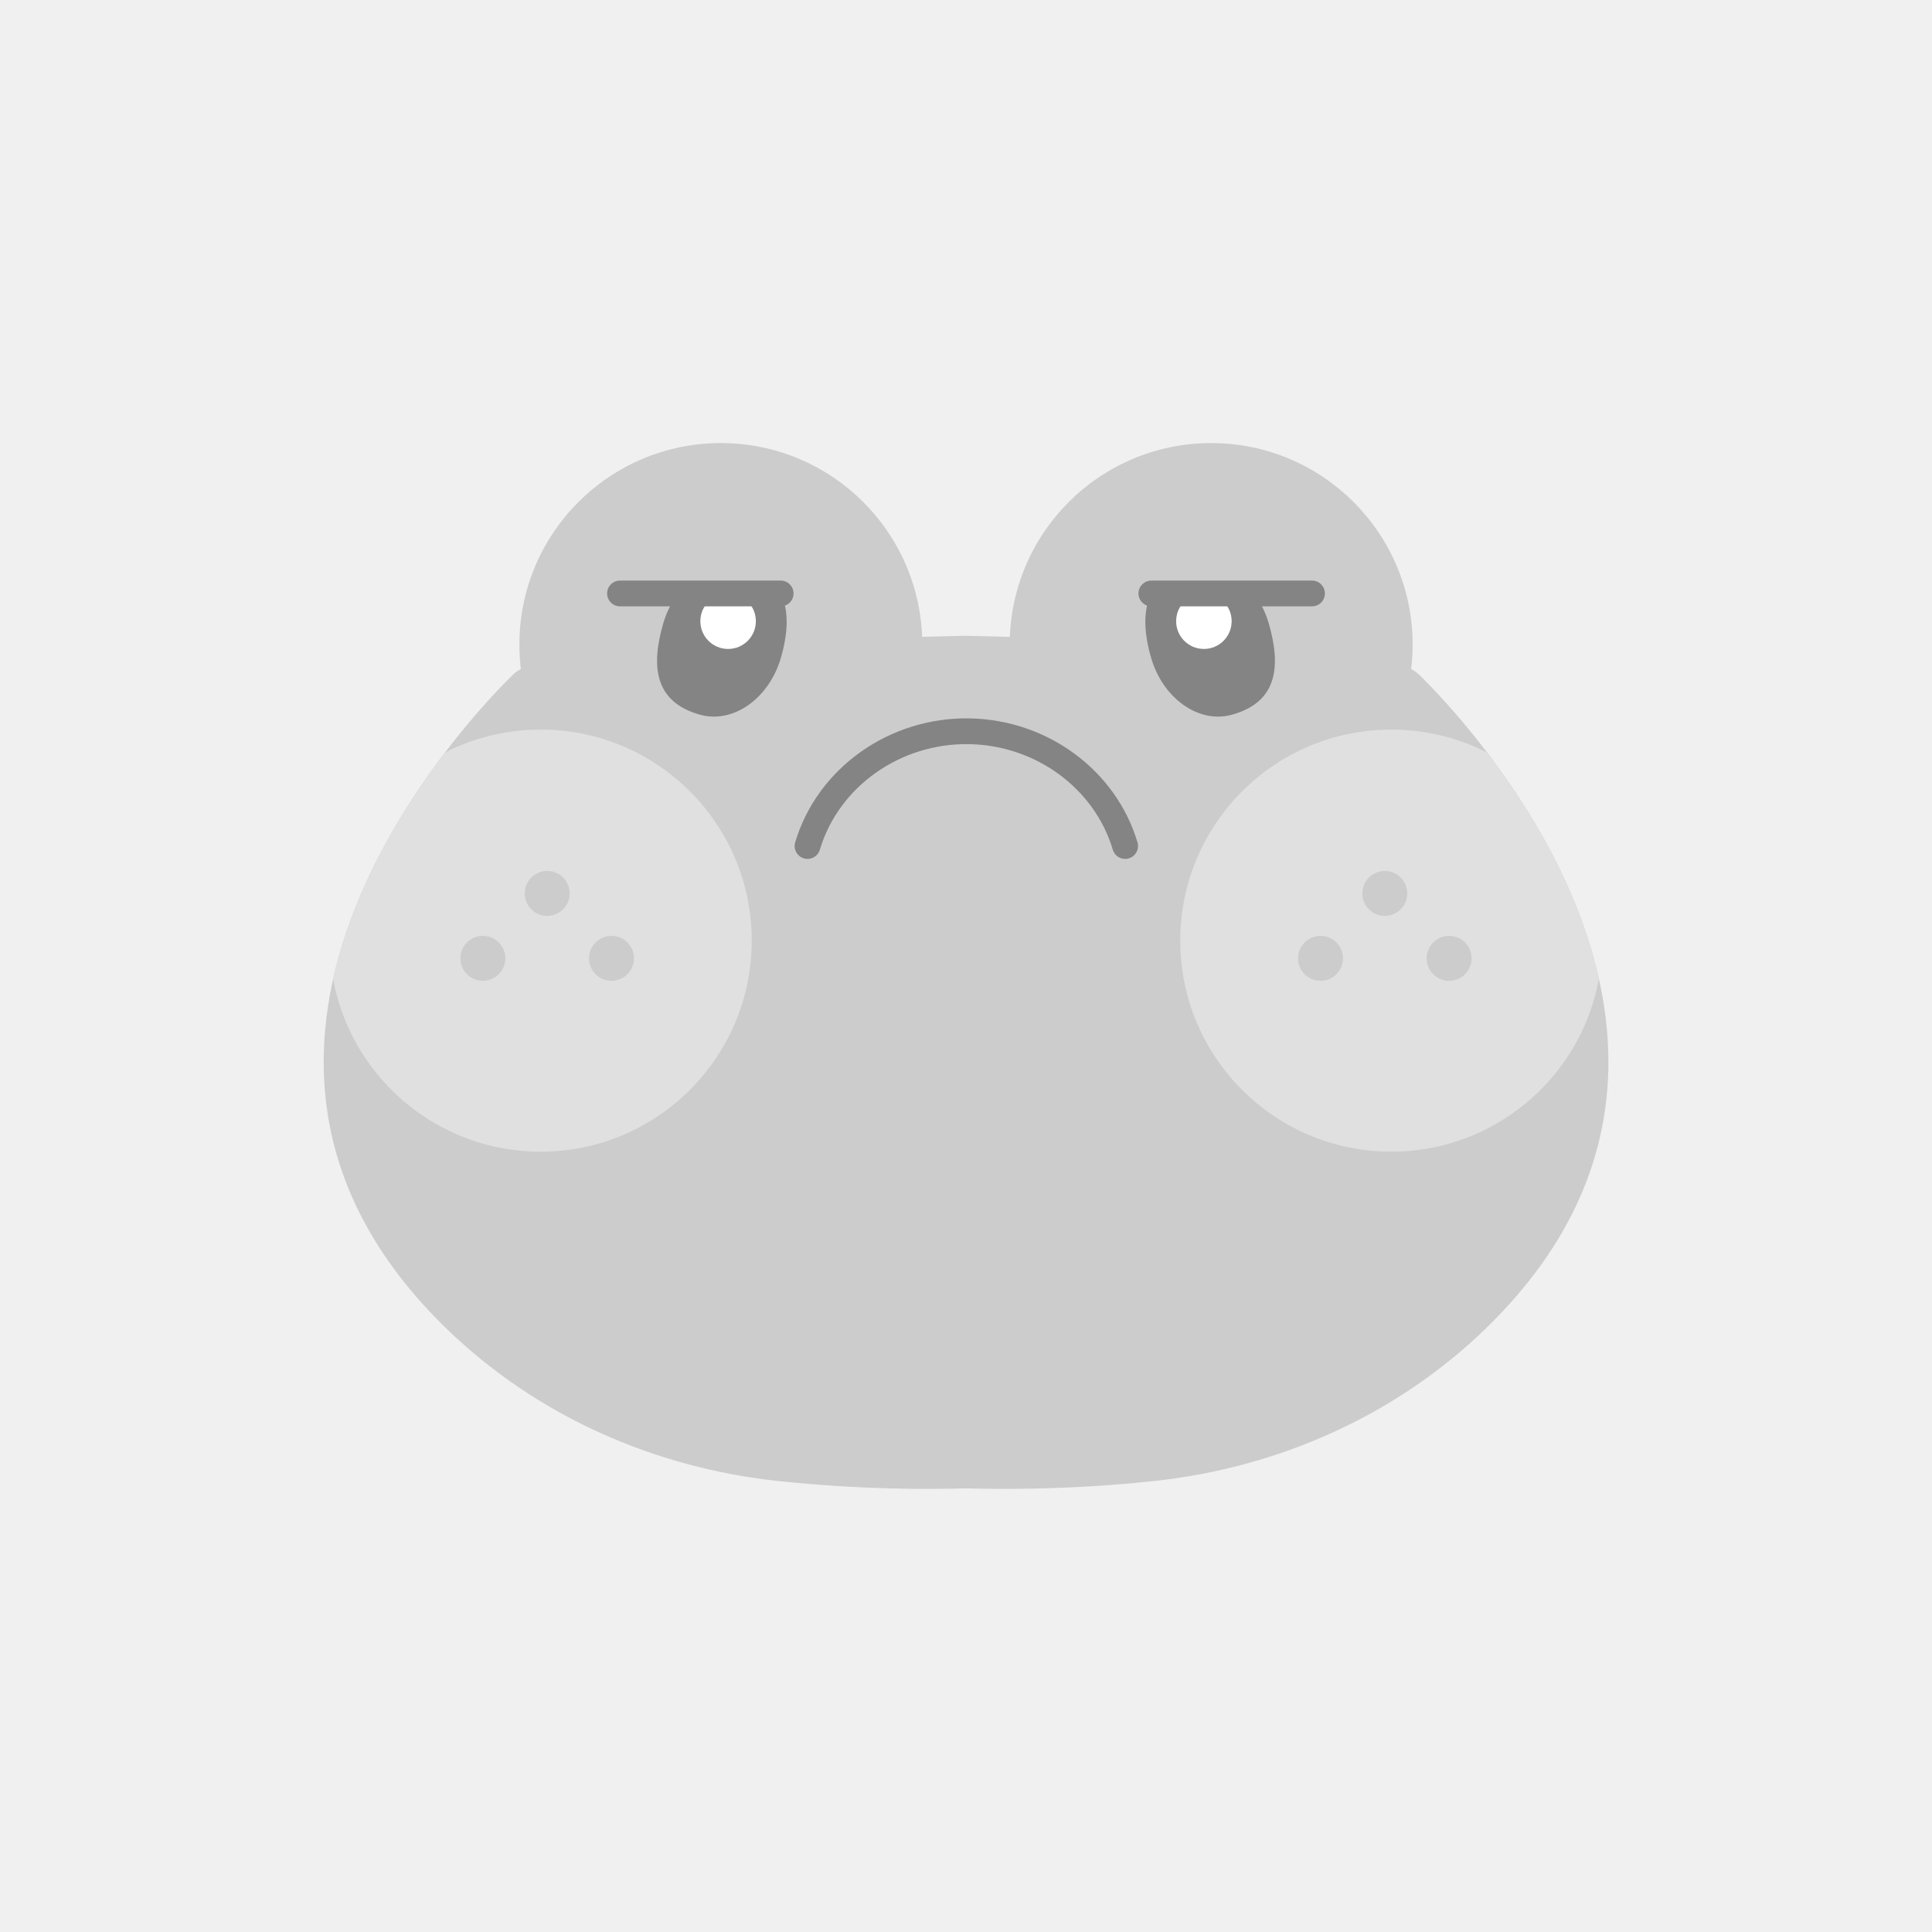
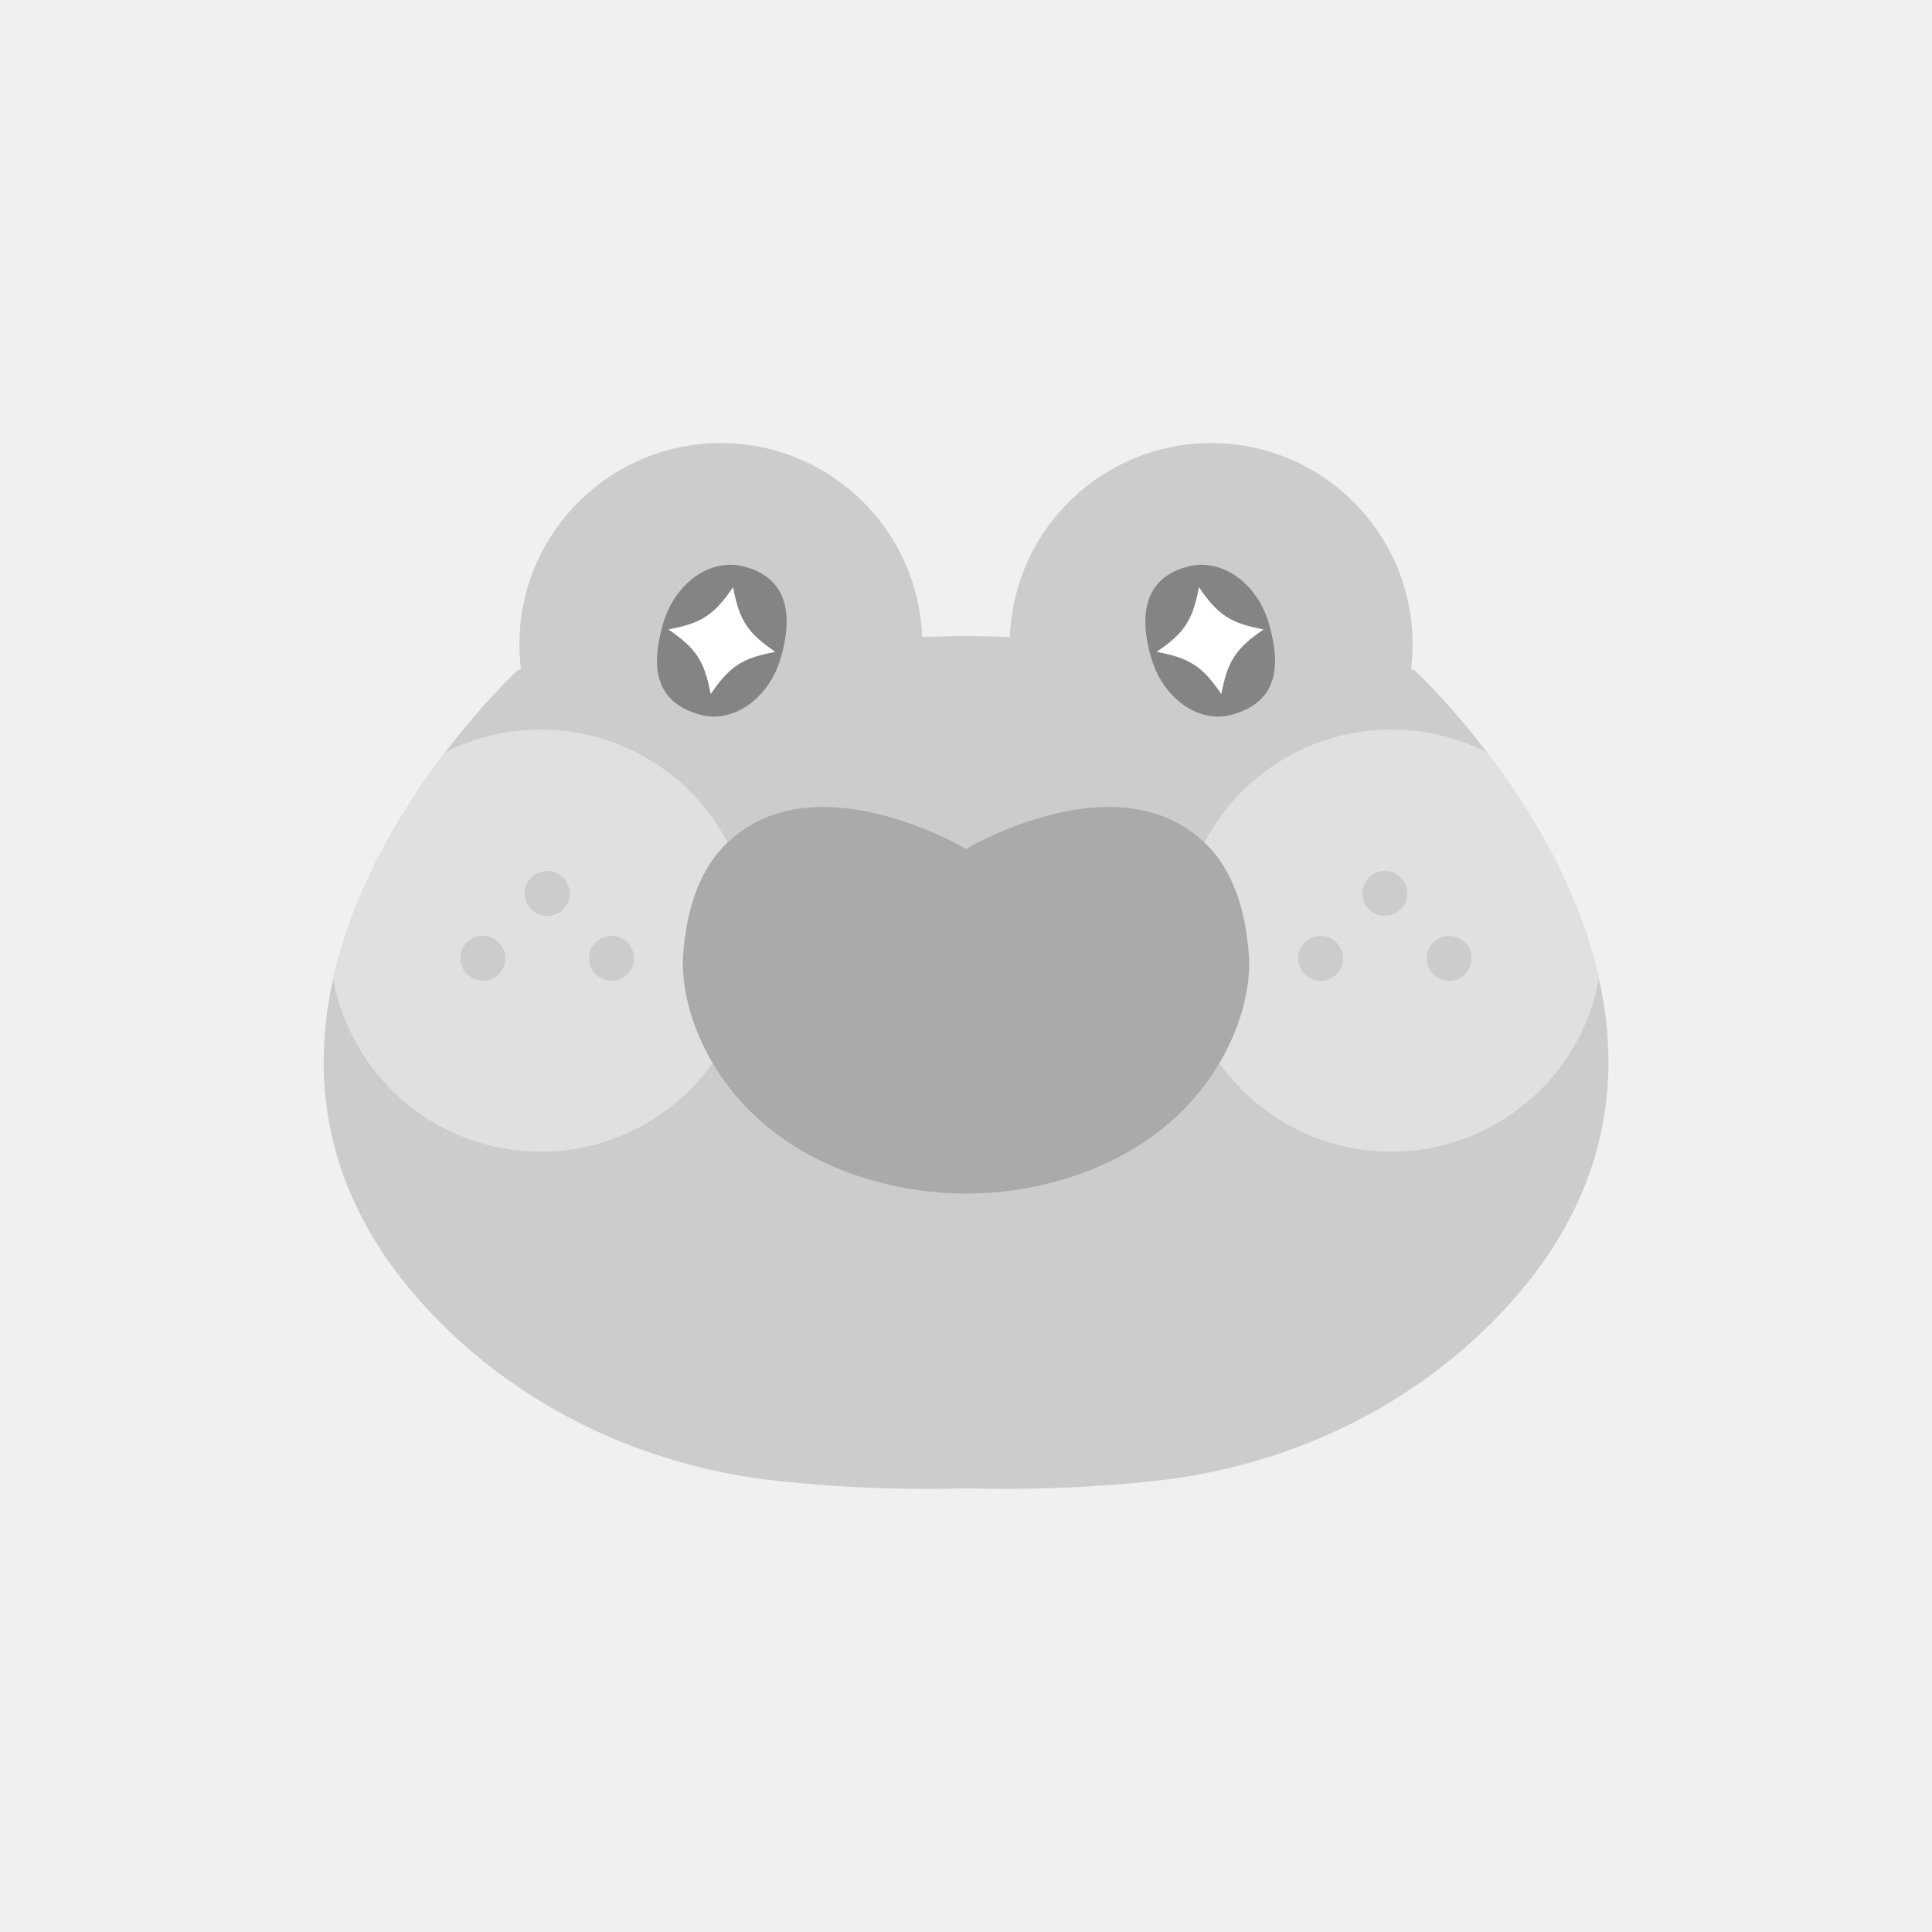
<svg xmlns="http://www.w3.org/2000/svg" id="Layer_2" data-name="Layer 2" viewBox="0 0 300 300">
  <defs>
    <style>
-       .cls-1, .cls-2 {
+       .cls-1 {
        fill: none;
      }

+       .cls-2 {
+         fill: #e0e0e0;
+       }
+ 
      .cls-3 {
-         fill: #e0e0e0;
+         fill: #aaa;
      }

      .cls-4 {
        fill: #ccc;
      }

      .cls-5 {
        fill: #848484;
      }

      .cls-6 {
        fill: #fff;
      }

-       .cls-2 {
-         stroke: #848484;
-         stroke-linecap: round;
-         stroke-miterlimit: 10;
-         stroke-width: 4px;
-       }
- 
      .cls-7 {
        clip-path: url(#clippath);
      }
    </style>
    <clipPath id="clippath">
-       <path class="cls-1" d="M219.74,104.19c-.17-.11-.39-.21-.63-.31.15-1.24.24-2.5.24-3.79,0-17.28-14.01-31.28-31.28-31.28-15.52,0-28.39,11.3-30.85,26.13-.37,2.25-2.3,3.92-4.59,3.86-1.68-.04-2.63-.05-2.63-.05,0,0-.95.02-2.63.05-2.28.05-4.21-1.61-4.59-3.86-2.46-14.82-15.33-26.13-30.85-26.13-17.28,0-31.28,14.01-31.28,31.28,0,1.28.09,2.54.24,3.79-.24.1-.46.21-.63.31,0,0-59.52,55.07-10.88,102.17,13.92,13.48,32.15,21.54,51.42,23.61,8.13.87,18.04,1.45,29.21,1.14,11.17.31,21.08-.27,29.21-1.14,19.26-2.07,37.5-10.14,51.42-23.61,48.64-47.11-10.88-102.17-10.88-102.17Z" />
+       <path class="cls-1" d="M219.74,104.19c-.17-.11-.39-.21-.63-.31.15-1.24.24-2.5.24-3.79,0-17.28-14.01-31.28-31.28-31.28s-30.63,13.37-31.25,30.09c-4.21-.11-6.81-.15-6.81-.15,0,0-2.61.05-6.81.15-.63-16.72-14.38-30.09-31.25-30.09s-31.28,14.01-31.28,31.28c0,1.28.09,2.54.24,3.79-.24.1-.46.21-.63.31,0,0-59.52,55.07-10.88,102.17,13.92,13.48,32.15,21.54,51.42,23.61,8.13.87,18.04,1.45,29.21,1.14,11.17.31,21.08-.27,29.21-1.14,19.26-2.07,37.5-10.14,51.42-23.61,48.64-47.11-10.88-102.17-10.88-102.17Z" />
    </clipPath>
  </defs>
  <g id="Layer_1-2" data-name="Layer 1">
    <g>
      <g>
        <g>
-           <path class="cls-4" d="M220.32,104.74c-.47-.45-1.01-.81-1.62-1.04-10.71-3.96-68.7-4.97-68.7-4.97,0,0-58,1.01-68.7,4.97-.61.23-1.15.58-1.62,1.04-6.02,5.87-56.09,57.27-10.3,101.62,13.92,13.48,32.15,21.54,51.42,23.61,8.13.87,18.04,1.45,29.21,1.14,11.17.31,21.08-.27,29.21-1.14,19.26-2.07,37.5-10.14,51.42-23.61,45.78-44.34-4.28-95.75-10.3-101.62Z" />
+           <path class="cls-4" d="M219.74,104.19c-7.08-4.36-69.74-5.45-69.74-5.45,0,0-62.66,1.09-69.74,5.45,0,0-59.52,55.07-10.88,102.17,13.92,13.48,32.15,21.54,51.42,23.61,8.13.87,18.04,1.45,29.21,1.14,11.17.31,21.08-.27,29.21-1.14,19.26-2.07,37.5-10.14,51.42-23.61,48.64-47.11-10.88-102.17-10.88-102.17Z" />
          <g>
            <circle class="cls-4" cx="111.93" cy="100.08" r="31.28" />
            <circle class="cls-4" cx="188.07" cy="100.08" r="31.28" />
          </g>
        </g>
-         <g>
-           <g>
-             <path class="cls-5" d="M121.21,92.15h-15.9c-1.01,1.32-1.82,2.9-2.33,4.68-1.84,6.36-1.55,12.18,5.8,14.17,5.07,1.37,10.64-2.51,12.48-8.87,1.07-3.7,1.32-7.27-.04-9.97Z" />
-             <circle class="cls-6" cx="113.06" cy="96.46" r="4.31" />
-           </g>
-           <line class="cls-2" x1="121.22" y1="92.15" x2="96.27" y2="92.15" />
-         </g>
-         <g>
-           <g>
-             <path class="cls-5" d="M178.79,92.15h15.9c1.01,1.32,1.82,2.9,2.33,4.68,1.84,6.36,1.55,12.18-5.8,14.17-5.07,1.37-10.64-2.51-12.48-8.87-1.07-3.7-1.32-7.27.04-9.97Z" />
-             <circle class="cls-6" cx="186.94" cy="96.46" r="4.31" />
-           </g>
-           <line class="cls-2" x1="178.78" y1="92.15" x2="203.73" y2="92.15" />
-         </g>
        <g class="cls-7">
          <g>
-             <circle class="cls-3" cx="83.96" cy="146.06" r="32.77" />
+             <circle class="cls-2" cx="83.96" cy="146.06" r="32.77" />
            <g>
              <circle class="cls-4" cx="84.97" cy="138.73" r="3.49" />
              <g>
                <circle class="cls-4" cx="74.98" cy="148.81" r="3.49" />
                <circle class="cls-4" cx="94.95" cy="148.81" r="3.49" />
              </g>
            </g>
          </g>
          <g>
-             <circle class="cls-3" cx="216.04" cy="146.06" r="32.77" />
+             <circle class="cls-2" cx="216.04" cy="146.06" r="32.77" />
            <g>
              <circle class="cls-4" cx="215.03" cy="138.73" r="3.49" />
              <g>
                <circle class="cls-4" cx="225.02" cy="148.81" r="3.49" />
                <circle class="cls-4" cx="205.05" cy="148.81" r="3.49" />
              </g>
            </g>
          </g>
        </g>
-         <path class="cls-2" d="M125.39,131.37c3.19-10.68,13.57-18.02,25.12-17.82,11.22.19,21.11,7.45,24.2,17.82" />
+         <g>
+           <path class="cls-5" d="M121.25,102.12c-1.84,6.36-7.4,10.25-12.48,8.87-7.36-1.99-7.65-7.81-5.8-14.17s7.38-10.16,12.48-8.87c7.09,1.79,7.65,7.81,5.8,14.17Z" />
+           <path class="cls-6" d="M120.39,101.22c-5.15.97-7.08,2.23-10.04,6.56-.97-5.15-2.23-7.08-6.56-10.04,5.15-.97,7.08-2.23,10.04-6.56.97,5.15,2.23,7.08,6.56,10.04Z" />
+         </g>
+         <g>
+           <path class="cls-5" d="M178.75,102.12c1.84,6.36,7.4,10.25,12.48,8.87,7.36-1.99,7.65-7.81,5.8-14.17-1.84-6.36-7.38-10.16-12.48-8.87-7.09,1.79-7.65,7.81-5.8,14.17Z" />
+           <path class="cls-6" d="M179.61,101.22c5.15.97,7.08,2.23,10.04,6.56.97-5.15,2.23-7.08,6.56-10.04-5.15-.97-7.08-2.23-10.04-6.56-.97,5.15-2.23,7.08-6.56,10.04Z" />
+         </g>
+         <path class="cls-3" d="M193.92,148.28c-.45-6.13-2.06-12.51-6.35-16.91-13.56-13.91-37.57.46-37.57.46,0,0-24.01-14.37-37.57-.46-4.29,4.4-5.9,10.78-6.35,16.91-.7,9.48,6.11,28.69,30.09,35.21,9.04,2.46,18.63,2.46,27.67,0,23.98-6.52,30.79-25.73,30.09-35.21Z" />
      </g>
      <rect class="cls-1" width="300" height="300" />
    </g>
  </g>
</svg>
